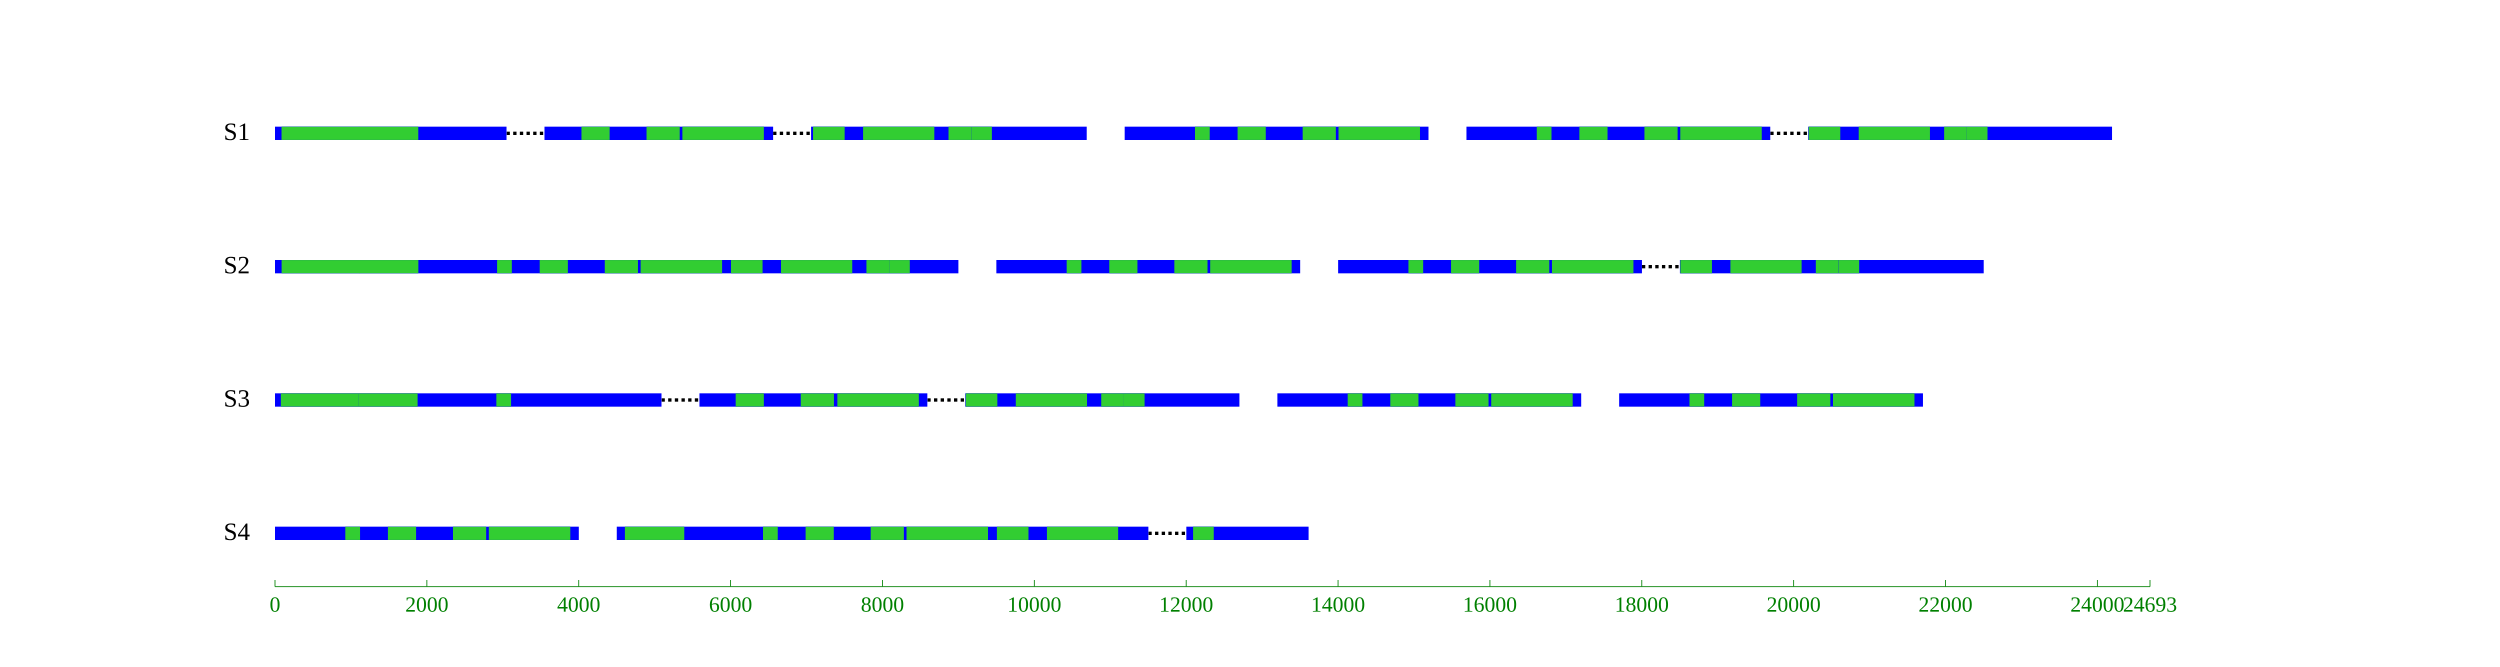
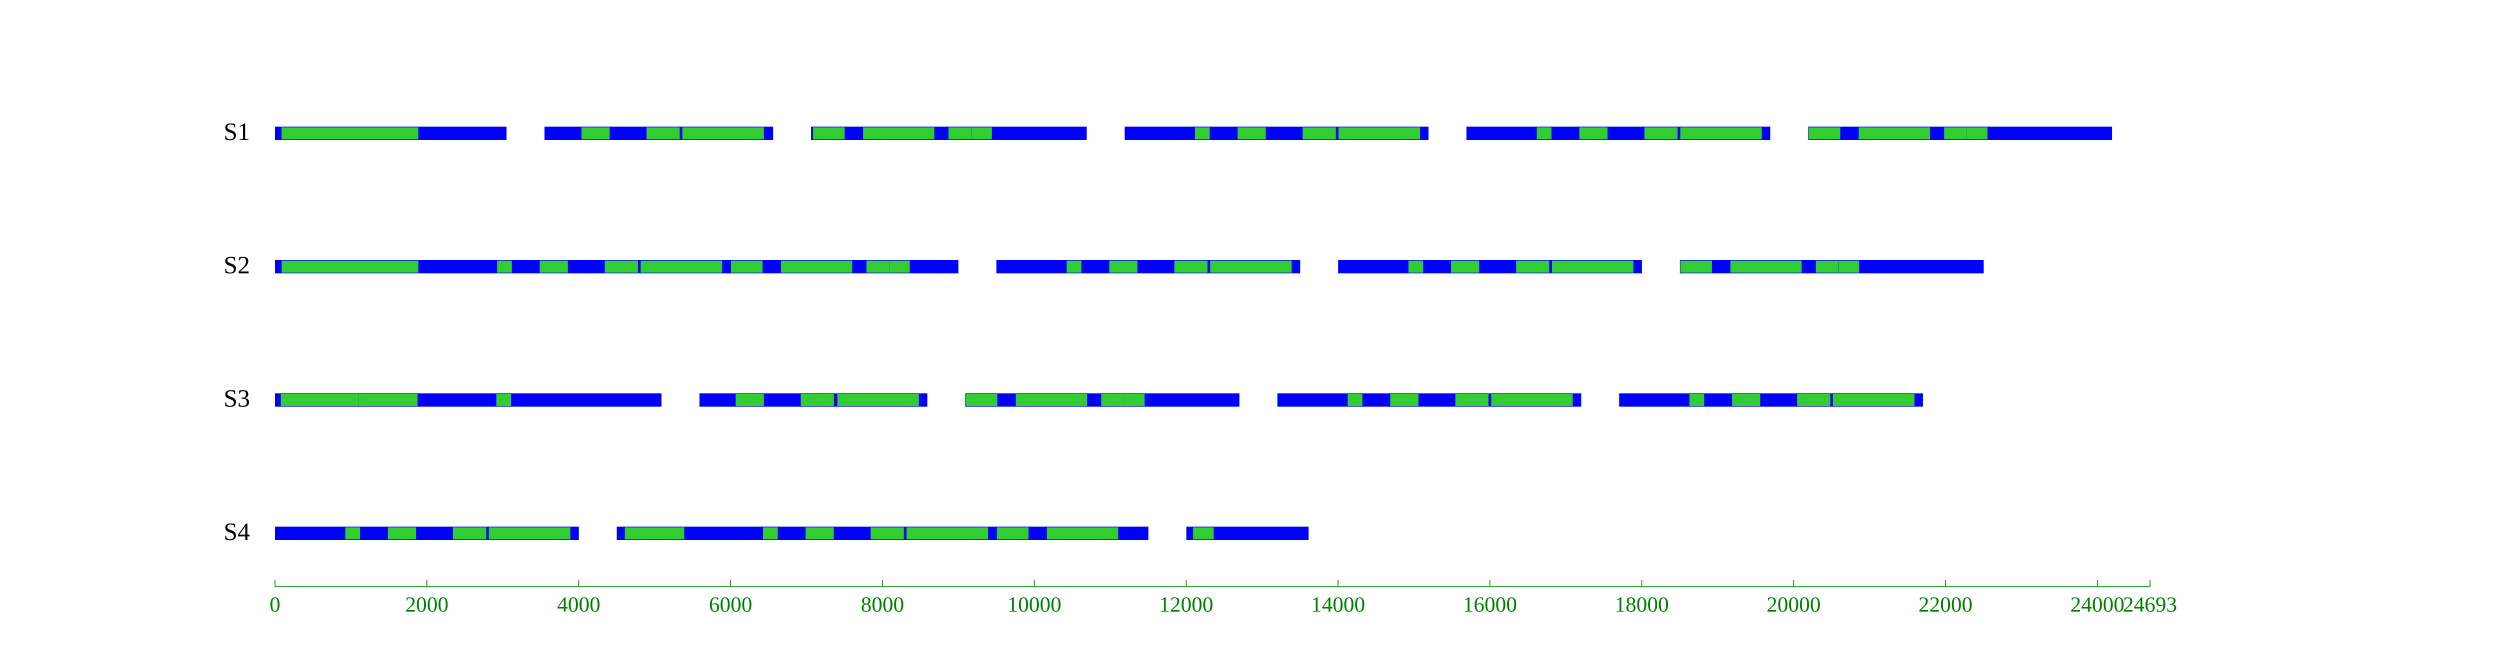
<svg xmlns="http://www.w3.org/2000/svg" version="1.1" width="1500" height="400">
  <text x="150" y="84" font-size="15px" fill="black" text-anchor="end">S1</text>
-   <g fill="none" stroke="black" stroke-width="2">
-     <path stroke-dasharray="2,2" d="M303.911,80 L326.463,80" />
-   </g>
-   <g fill="none" stroke="black" stroke-width="2">
-     <path stroke-dasharray="2,2" d="M463.87,80 L486.422,80" />
-   </g>
-   <g fill="none" stroke="black" stroke-width="2">
-     <path stroke-dasharray="2,2" d="M1062.157,80 L1084.709,80" />
-   </g>
  <text x="150" y="164" font-size="15px" fill="black" text-anchor="end">S2</text>
-   <g fill="none" stroke="black" stroke-width="2">
-     <path stroke-dasharray="2,2" d="M985.162,160 L1007.714,160" />
-   </g>
  <text x="150" y="244" font-size="15px" fill="black" text-anchor="end">S3</text>
-   <g fill="none" stroke="black" stroke-width="2">
-     <path stroke-dasharray="2,2" d="M396.898,240 L419.45,240" />
-   </g>
-   <g fill="none" stroke="black" stroke-width="2">
-     <path stroke-dasharray="2,2" d="M556.401,240 L578.953,240" />
-   </g>
  <text x="150" y="324" font-size="15px" fill="black" text-anchor="end">S4</text>
-   <g fill="none" stroke="black" stroke-width="2">
-     <path stroke-dasharray="2,2" d="M689.025,320 L711.577,320" />
-   </g>
  <line x1="165" y1="352" x2="1290" y2="352" style="stroke:green;stroke-width:0.5" />
  <line x1="165" y1="348" x2="165" y2="352" style="stroke:green;stroke-width:0.5;opacity:1" />
  <text x="165" y="367" font-size="13px" fill="green" text-anchor="middle" font-family="Times New Roman">0</text>
  <line x1="256.119" y1="348" x2="256.119" y2="352" style="stroke:green;stroke-width:0.5;opacity:1" />
  <text x="256.119" y="367" font-size="13px" fill="green" text-anchor="middle" font-family="Times New Roman">2000</text>
  <line x1="347.238" y1="348" x2="347.238" y2="352" style="stroke:green;stroke-width:0.5;opacity:1" />
  <text x="347.238" y="367" font-size="13px" fill="green" text-anchor="middle" font-family="Times New Roman">4000</text>
  <line x1="438.357" y1="348" x2="438.357" y2="352" style="stroke:green;stroke-width:0.5;opacity:1" />
  <text x="438.357" y="367" font-size="13px" fill="green" text-anchor="middle" font-family="Times New Roman">6000</text>
  <line x1="529.476" y1="348" x2="529.476" y2="352" style="stroke:green;stroke-width:0.5;opacity:1" />
  <text x="529.476" y="367" font-size="13px" fill="green" text-anchor="middle" font-family="Times New Roman">8000</text>
  <line x1="620.595" y1="348" x2="620.595" y2="352" style="stroke:green;stroke-width:0.5;opacity:1" />
  <text x="620.595" y="367" font-size="13px" fill="green" text-anchor="middle" font-family="Times New Roman">10000</text>
  <line x1="711.714" y1="348" x2="711.714" y2="352" style="stroke:green;stroke-width:0.5;opacity:1" />
  <text x="711.714" y="367" font-size="13px" fill="green" text-anchor="middle" font-family="Times New Roman">12000</text>
  <line x1="802.833" y1="348" x2="802.833" y2="352" style="stroke:green;stroke-width:0.5;opacity:1" />
  <text x="802.833" y="367" font-size="13px" fill="green" text-anchor="middle" font-family="Times New Roman">14000</text>
  <line x1="893.952" y1="348" x2="893.952" y2="352" style="stroke:green;stroke-width:0.5;opacity:1" />
  <text x="893.952" y="367" font-size="13px" fill="green" text-anchor="middle" font-family="Times New Roman">16000</text>
  <line x1="985.07" y1="348" x2="985.07" y2="352" style="stroke:green;stroke-width:0.5;opacity:1" />
  <text x="985.07" y="367" font-size="13px" fill="green" text-anchor="middle" font-family="Times New Roman">18000</text>
  <line x1="1076.189" y1="348" x2="1076.189" y2="352" style="stroke:green;stroke-width:0.5;opacity:1" />
  <text x="1076.189" y="367" font-size="13px" fill="green" text-anchor="middle" font-family="Times New Roman">20000</text>
  <line x1="1167.308" y1="348" x2="1167.308" y2="352" style="stroke:green;stroke-width:0.5;opacity:1" />
  <text x="1167.308" y="367" font-size="13px" fill="green" text-anchor="middle" font-family="Times New Roman">22000</text>
  <line x1="1258.427" y1="348" x2="1258.427" y2="352" style="stroke:green;stroke-width:0.5;opacity:1" />
  <text x="1258.427" y="367" font-size="13px" fill="green" text-anchor="middle" font-family="Times New Roman">24000</text>
  <line x1="1290" y1="348" x2="1290" y2="352" style="stroke:green;stroke-width:0.5;opacity:1" />
  <text x="1290" y="367" font-size="13px" fill="green" text-anchor="middle" font-family="Times New Roman">24693</text>
  <rect x="165" y="76" width="138.911" height="8" style="fill:blue" />
  <rect x="326.691" y="76" width="137.18" height="8" style="fill:blue" />
  <rect x="486.65" y="76" width="165.381" height="8" style="fill:blue" />
  <rect x="674.81" y="76" width="182.283" height="8" style="fill:blue" />
  <rect x="879.874" y="76" width="182.283" height="8" style="fill:blue" />
  <rect x="1084.937" y="76" width="182.283" height="8" style="fill:blue" />
  <rect x="165" y="156" width="410.035" height="8" style="fill:blue" />
  <rect x="597.815" y="156" width="182.283" height="8" style="fill:blue" />
  <rect x="802.878" y="156" width="182.283" height="8" style="fill:blue" />
  <rect x="1007.941" y="156" width="182.283" height="8" style="fill:blue" />
  <rect x="165" y="236" width="231.898" height="8" style="fill:blue" />
  <rect x="419.677" y="236" width="136.724" height="8" style="fill:blue" />
  <rect x="579.181" y="236" width="164.47" height="8" style="fill:blue" />
  <rect x="766.431" y="236" width="182.283" height="8" style="fill:blue" />
  <rect x="971.494" y="236" width="182.283" height="8" style="fill:blue" />
  <rect x="165" y="316" width="182.283" height="8" style="fill:blue" />
  <rect x="370.063" y="316" width="318.962" height="8" style="fill:blue" />
  <rect x="711.805" y="316" width="73.351" height="8" style="fill:blue" />
  <g style="fill:none">
-     <polygon points="168.918,76.04 168.918,83.96 215.48,83.96 215.48,76.04 " style="fill:rgb(50,205,50);stroke:purple;stroke-width:0" />
-   </g>
-   <g style="fill:none">
-     <polygon points="215.343,76.04 215.343,83.96 250.971,83.96 250.971,76.04 " style="fill:rgb(50,205,50);stroke:purple;stroke-width:0" />
-   </g>
-   <g style="fill:none">
-     <polygon points="348.878,76.04 348.878,83.96 365.781,83.96 365.781,76.04 " style="fill:rgb(50,205,50);stroke:purple;stroke-width:0" />
-   </g>
-   <g style="fill:none">
-     <polygon points="387.922,76.04 387.922,83.96 407.832,83.96 407.832,76.04 " style="fill:rgb(50,205,50);stroke:purple;stroke-width:0" />
-   </g>
-   <g style="fill:none">
-     <polygon points="409.427,76.04 409.427,83.96 458.312,83.96 458.312,76.04 " style="fill:rgb(50,205,50);stroke:purple;stroke-width:0" />
-   </g>
-   <g style="fill:none">
-     <polygon points="487.834,76.04 487.834,83.96 506.787,83.96 506.787,76.04 " style="fill:rgb(50,205,50);stroke:purple;stroke-width:0" />
-   </g>
-   <g style="fill:none">
-     <polygon points="517.858,76.04 517.858,83.96 560.593,83.96 560.593,76.04 " style="fill:rgb(50,205,50);stroke:purple;stroke-width:0" />
-   </g>
-   <g style="fill:none">
-     <polygon points="569.113,76.04 569.113,83.96 582.735,83.96 582.735,76.04 " style="fill:rgb(50,205,50);stroke:purple;stroke-width:0" />
-   </g>
-   <g style="fill:none">
-     <polygon points="582.735,76.04 582.735,83.96 595.127,83.96 595.127,76.04 " style="fill:rgb(50,205,50);stroke:purple;stroke-width:0" />
-   </g>
-   <g style="fill:none">
-     <polygon points="716.999,76.04 716.999,83.96 725.837,83.96 725.837,76.04 " style="fill:rgb(50,205,50);stroke:purple;stroke-width:0" />
-   </g>
-   <g style="fill:none">
-     <polygon points="742.557,76.04 742.557,83.96 759.46,83.96 759.46,76.04 " style="fill:rgb(50,205,50);stroke:purple;stroke-width:0" />
-   </g>
-   <g style="fill:none">
-     <polygon points="781.602,76.04 781.602,83.96 801.511,83.96 801.511,76.04 " style="fill:rgb(50,205,50);stroke:purple;stroke-width:0" />
-   </g>
-   <g style="fill:none">
-     <polygon points="803.106,76.04 803.106,83.96 851.991,83.96 851.991,76.04 " style="fill:rgb(50,205,50);stroke:purple;stroke-width:0" />
-   </g>
-   <g style="fill:none">
-     <polygon points="922.062,76.04 922.062,83.96 930.9,83.96 930.9,76.04 " style="fill:rgb(50,205,50);stroke:purple;stroke-width:0" />
-   </g>
-   <g style="fill:none">
-     <polygon points="947.621,76.04 947.621,83.96 964.523,83.96 964.523,76.04 " style="fill:rgb(50,205,50);stroke:purple;stroke-width:0" />
-   </g>
-   <g style="fill:none">
-     <polygon points="986.665,76.04 986.665,83.96 1006.575,83.96 1006.575,76.04 " style="fill:rgb(50,205,50);stroke:purple;stroke-width:0" />
-   </g>
-   <g style="fill:none">
-     <polygon points="1008.169,76.04 1008.169,83.96 1057.054,83.96 1057.054,76.04 " style="fill:rgb(50,205,50);stroke:purple;stroke-width:0" />
-   </g>
-   <g style="fill:none">
-     <polygon points="1085.21,76.04 1085.21,83.96 1104.163,83.96 1104.163,76.04 " style="fill:rgb(50,205,50);stroke:purple;stroke-width:0" />
-   </g>
-   <g style="fill:none">
-     <polygon points="1115.234,76.04 1115.234,83.96 1157.969,83.96 1157.969,76.04 " style="fill:rgb(50,205,50);stroke:purple;stroke-width:0" />
-   </g>
-   <g style="fill:none">
-     <polygon points="1166.488,76.04 1166.488,83.96 1180.111,83.96 1180.111,76.04 " style="fill:rgb(50,205,50);stroke:purple;stroke-width:0" />
-   </g>
-   <g style="fill:none">
-     <polygon points="1180.111,76.04 1180.111,83.96 1192.503,83.96 1192.503,76.04 " style="fill:rgb(50,205,50);stroke:purple;stroke-width:0" />
-   </g>
-   <g style="fill:none">
-     <polygon points="168.964,156.04 168.964,163.96 215.525,163.96 215.525,156.04 " style="fill:rgb(50,205,50);stroke:purple;stroke-width:0" />
-   </g>
-   <g style="fill:none">
-     <polygon points="215.389,156.04 215.389,163.96 251.016,163.96 251.016,156.04 " style="fill:rgb(50,205,50);stroke:purple;stroke-width:0" />
-   </g>
-   <g style="fill:none">
-     <polygon points="298.261,156.04 298.261,163.96 307.1,163.96 307.1,156.04 " style="fill:rgb(50,205,50);stroke:purple;stroke-width:0" />
-   </g>
-   <g style="fill:none">
-     <polygon points="323.82,156.04 323.82,163.96 340.723,163.96 340.723,156.04 " style="fill:rgb(50,205,50);stroke:purple;stroke-width:0" />
-   </g>
-   <g style="fill:none">
-     <polygon points="362.865,156.04 362.865,163.96 382.774,163.96 382.774,156.04 " style="fill:rgb(50,205,50);stroke:purple;stroke-width:0" />
-   </g>
-   <g style="fill:none">
-     <polygon points="384.369,156.04 384.369,163.96 433.254,163.96 433.254,156.04 " style="fill:rgb(50,205,50);stroke:purple;stroke-width:0" />
-   </g>
-   <g style="fill:none">
-     <polygon points="438.585,156.04 438.585,163.96 457.537,163.96 457.537,156.04 " style="fill:rgb(50,205,50);stroke:purple;stroke-width:0" />
-   </g>
-   <g style="fill:none">
-     <polygon points="468.608,156.04 468.608,163.96 511.343,163.96 511.343,156.04 " style="fill:rgb(50,205,50);stroke:purple;stroke-width:0" />
-   </g>
-   <g style="fill:none">
-     <polygon points="519.863,156.04 519.863,163.96 533.485,163.96 533.485,156.04 " style="fill:rgb(50,205,50);stroke:purple;stroke-width:0" />
-   </g>
-   <g style="fill:none">
-     <polygon points="533.485,156.04 533.485,163.96 545.877,163.96 545.877,156.04 " style="fill:rgb(50,205,50);stroke:purple;stroke-width:0" />
-   </g>
-   <g style="fill:none">
-     <polygon points="640.003,156.04 640.003,163.96 648.842,163.96 648.842,156.04 " style="fill:rgb(50,205,50);stroke:purple;stroke-width:0" />
-   </g>
-   <g style="fill:none">
-     <polygon points="665.562,156.04 665.562,163.96 682.464,163.96 682.464,156.04 " style="fill:rgb(50,205,50);stroke:purple;stroke-width:0" />
-   </g>
-   <g style="fill:none">
-     <polygon points="704.606,156.04 704.606,163.96 724.516,163.96 724.516,156.04 " style="fill:rgb(50,205,50);stroke:purple;stroke-width:0" />
-   </g>
-   <g style="fill:none">
-     <polygon points="726.11,156.04 726.11,163.96 774.996,163.96 774.996,156.04 " style="fill:rgb(50,205,50);stroke:purple;stroke-width:0" />
-   </g>
-   <g style="fill:none">
-     <polygon points="845.066,156.04 845.066,163.96 853.905,163.96 853.905,156.04 " style="fill:rgb(50,205,50);stroke:purple;stroke-width:0" />
-   </g>
-   <g style="fill:none">
-     <polygon points="870.625,156.04 870.625,163.96 887.528,163.96 887.528,156.04 " style="fill:rgb(50,205,50);stroke:purple;stroke-width:0" />
-   </g>
-   <g style="fill:none">
-     <polygon points="909.67,156.04 909.67,163.96 929.579,163.96 929.579,156.04 " style="fill:rgb(50,205,50);stroke:purple;stroke-width:0" />
-   </g>
-   <g style="fill:none">
-     <polygon points="931.174,156.04 931.174,163.96 980.059,163.96 980.059,156.04 " style="fill:rgb(50,205,50);stroke:purple;stroke-width:0" />
-   </g>
-   <g style="fill:none">
-     <polygon points="1008.215,156.04 1008.215,163.96 1027.167,163.96 1027.167,156.04 " style="fill:rgb(50,205,50);stroke:purple;stroke-width:0" />
-   </g>
-   <g style="fill:none">
-     <polygon points="1038.238,156.04 1038.238,163.96 1080.973,163.96 1080.973,156.04 " style="fill:rgb(50,205,50);stroke:purple;stroke-width:0" />
-   </g>
-   <g style="fill:none">
-     <polygon points="1089.493,156.04 1089.493,163.96 1103.115,163.96 1103.115,156.04 " style="fill:rgb(50,205,50);stroke:purple;stroke-width:0" />
-   </g>
-   <g style="fill:none">
-     <polygon points="1103.115,156.04 1103.115,163.96 1115.507,163.96 1115.507,156.04 " style="fill:rgb(50,205,50);stroke:purple;stroke-width:0" />
-   </g>
-   <g style="fill:none">
-     <polygon points="168.508,236.04 168.508,243.96 215.07,243.96 215.07,236.04 " style="fill:rgb(50,205,50);stroke:purple;stroke-width:0" />
-   </g>
-   <g style="fill:none">
-     <polygon points="214.933,236.04 214.933,243.96 250.561,243.96 250.561,236.04 " style="fill:rgb(50,205,50);stroke:purple;stroke-width:0" />
-   </g>
-   <g style="fill:none">
-     <polygon points="297.806,236.04 297.806,243.96 306.644,243.96 306.644,236.04 " style="fill:rgb(50,205,50);stroke:purple;stroke-width:0" />
-   </g>
-   <g style="fill:none">
-     <polygon points="441.409,236.04 441.409,243.96 458.312,243.96 458.312,236.04 " style="fill:rgb(50,205,50);stroke:purple;stroke-width:0" />
-   </g>
-   <g style="fill:none">
-     <polygon points="480.454,236.04 480.454,243.96 500.363,243.96 500.363,236.04 " style="fill:rgb(50,205,50);stroke:purple;stroke-width:0" />
-   </g>
-   <g style="fill:none">
-     <polygon points="502.413,236.04 502.413,243.96 551.299,243.96 551.299,236.04 " style="fill:rgb(50,205,50);stroke:purple;stroke-width:0" />
-   </g>
-   <g style="fill:none">
-     <polygon points="579.455,236.04 579.455,243.96 598.407,243.96 598.407,236.04 " style="fill:rgb(50,205,50);stroke:purple;stroke-width:0" />
-   </g>
-   <g style="fill:none">
-     <polygon points="609.478,236.04 609.478,243.96 652.213,243.96 652.213,236.04 " style="fill:rgb(50,205,50);stroke:purple;stroke-width:0" />
-   </g>
-   <g style="fill:none">
-     <polygon points="660.733,236.04 660.733,243.96 674.355,243.96 674.355,236.04 " style="fill:rgb(50,205,50);stroke:purple;stroke-width:0" />
-   </g>
-   <g style="fill:none">
-     <polygon points="674.355,236.04 674.355,243.96 686.747,243.96 686.747,236.04 " style="fill:rgb(50,205,50);stroke:purple;stroke-width:0" />
-   </g>
-   <g style="fill:none">
-     <polygon points="808.619,236.04 808.619,243.96 817.457,243.96 817.457,236.04 " style="fill:rgb(50,205,50);stroke:purple;stroke-width:0" />
-   </g>
-   <g style="fill:none">
-     <polygon points="834.177,236.04 834.177,243.96 851.08,243.96 851.08,236.04 " style="fill:rgb(50,205,50);stroke:purple;stroke-width:0" />
-   </g>
-   <g style="fill:none">
-     <polygon points="873.222,236.04 873.222,243.96 893.131,243.96 893.131,236.04 " style="fill:rgb(50,205,50);stroke:purple;stroke-width:0" />
-   </g>
-   <g style="fill:none">
-     <polygon points="894.726,236.04 894.726,243.96 943.611,243.96 943.611,236.04 " style="fill:rgb(50,205,50);stroke:purple;stroke-width:0" />
-   </g>
-   <g style="fill:none">
-     <polygon points="1013.682,236.04 1013.682,243.96 1022.52,243.96 1022.52,236.04 " style="fill:rgb(50,205,50);stroke:purple;stroke-width:0" />
-   </g>
-   <g style="fill:none">
-     <polygon points="1039.241,236.04 1039.241,243.96 1056.143,243.96 1056.143,236.04 " style="fill:rgb(50,205,50);stroke:purple;stroke-width:0" />
-   </g>
-   <g style="fill:none">
-     <polygon points="1078.285,236.04 1078.285,243.96 1098.195,243.96 1098.195,236.04 " style="fill:rgb(50,205,50);stroke:purple;stroke-width:0" />
-   </g>
-   <g style="fill:none">
-     <polygon points="1099.789,236.04 1099.789,243.96 1148.675,243.96 1148.675,236.04 " style="fill:rgb(50,205,50);stroke:purple;stroke-width:0" />
-   </g>
-   <g style="fill:none">
-     <polygon points="207.188,316.04 207.188,323.96 216.027,323.96 216.027,316.04 " style="fill:rgb(50,205,50);stroke:purple;stroke-width:0" />
-   </g>
-   <g style="fill:none">
-     <polygon points="232.747,316.04 232.747,323.96 249.649,323.96 249.649,316.04 " style="fill:rgb(50,205,50);stroke:purple;stroke-width:0" />
-   </g>
-   <g style="fill:none">
-     <polygon points="271.791,316.04 271.791,323.96 291.701,323.96 291.701,316.04 " style="fill:rgb(50,205,50);stroke:purple;stroke-width:0" />
-   </g>
-   <g style="fill:none">
-     <polygon points="293.295,316.04 293.295,323.96 342.181,323.96 342.181,316.04 " style="fill:rgb(50,205,50);stroke:purple;stroke-width:0" />
-   </g>
-   <g style="fill:none">
-     <polygon points="374.938,316.04 374.938,323.96 410.566,323.96 410.566,316.04 " style="fill:rgb(50,205,50);stroke:purple;stroke-width:0" />
-   </g>
-   <g style="fill:none">
-     <polygon points="457.811,316.04 457.811,323.96 466.649,323.96 466.649,316.04 " style="fill:rgb(50,205,50);stroke:purple;stroke-width:0" />
-   </g>
-   <g style="fill:none">
-     <polygon points="483.37,316.04 483.37,323.96 500.272,323.96 500.272,316.04 " style="fill:rgb(50,205,50);stroke:purple;stroke-width:0" />
-   </g>
-   <g style="fill:none">
-     <polygon points="522.414,316.04 522.414,323.96 542.324,323.96 542.324,316.04 " style="fill:rgb(50,205,50);stroke:purple;stroke-width:0" />
-   </g>
-   <g style="fill:none">
-     <polygon points="543.918,316.04 543.918,323.96 592.803,323.96 592.803,316.04 " style="fill:rgb(50,205,50);stroke:purple;stroke-width:0" />
-   </g>
-   <g style="fill:none">
-     <polygon points="598.134,316.04 598.134,323.96 617.087,323.96 617.087,316.04 " style="fill:rgb(50,205,50);stroke:purple;stroke-width:0" />
-   </g>
-   <g style="fill:none">
-     <polygon points="628.158,316.04 628.158,323.96 670.892,323.96 670.892,316.04 " style="fill:rgb(50,205,50);stroke:purple;stroke-width:0" />
-   </g>
-   <g style="fill:none">
-     <polygon points="715.86,316.04 715.86,323.96 728.252,323.96 728.252,316.04 " style="fill:rgb(50,205,50);stroke:purple;stroke-width:0" />
+     <polygon points="168.918,76.4 168.918,83.6 215.48,83.6 215.48,76.4 " style="fill:rgb(50,205,50);stroke:purple;stroke-width:0" />
+   </g>
+   <g style="fill:none">
+     <polygon points="215.343,76.4 215.343,83.6 250.971,83.6 250.971,76.4 " style="fill:rgb(50,205,50);stroke:purple;stroke-width:0" />
+   </g>
+   <g style="fill:none">
+     <polygon points="348.878,76.4 348.878,83.6 365.781,83.6 365.781,76.4 " style="fill:rgb(50,205,50);stroke:purple;stroke-width:0" />
+   </g>
+   <g style="fill:none">
+     <polygon points="387.922,76.4 387.922,83.6 407.832,83.6 407.832,76.4 " style="fill:rgb(50,205,50);stroke:purple;stroke-width:0" />
+   </g>
+   <g style="fill:none">
+     <polygon points="409.427,76.4 409.427,83.6 458.312,83.6 458.312,76.4 " style="fill:rgb(50,205,50);stroke:purple;stroke-width:0" />
+   </g>
+   <g style="fill:none">
+     <polygon points="487.834,76.4 487.834,83.6 506.787,83.6 506.787,76.4 " style="fill:rgb(50,205,50);stroke:purple;stroke-width:0" />
+   </g>
+   <g style="fill:none">
+     <polygon points="517.858,76.4 517.858,83.6 560.593,83.6 560.593,76.4 " style="fill:rgb(50,205,50);stroke:purple;stroke-width:0" />
+   </g>
+   <g style="fill:none">
+     <polygon points="569.113,76.4 569.113,83.6 582.735,83.6 582.735,76.4 " style="fill:rgb(50,205,50);stroke:purple;stroke-width:0" />
+   </g>
+   <g style="fill:none">
+     <polygon points="582.735,76.4 582.735,83.6 595.127,83.6 595.127,76.4 " style="fill:rgb(50,205,50);stroke:purple;stroke-width:0" />
+   </g>
+   <g style="fill:none">
+     <polygon points="716.999,76.4 716.999,83.6 725.837,83.6 725.837,76.4 " style="fill:rgb(50,205,50);stroke:purple;stroke-width:0" />
+   </g>
+   <g style="fill:none">
+     <polygon points="742.557,76.4 742.557,83.6 759.46,83.6 759.46,76.4 " style="fill:rgb(50,205,50);stroke:purple;stroke-width:0" />
+   </g>
+   <g style="fill:none">
+     <polygon points="781.602,76.4 781.602,83.6 801.511,83.6 801.511,76.4 " style="fill:rgb(50,205,50);stroke:purple;stroke-width:0" />
+   </g>
+   <g style="fill:none">
+     <polygon points="803.106,76.4 803.106,83.6 851.991,83.6 851.991,76.4 " style="fill:rgb(50,205,50);stroke:purple;stroke-width:0" />
+   </g>
+   <g style="fill:none">
+     <polygon points="922.062,76.4 922.062,83.6 930.9,83.6 930.9,76.4 " style="fill:rgb(50,205,50);stroke:purple;stroke-width:0" />
+   </g>
+   <g style="fill:none">
+     <polygon points="947.621,76.4 947.621,83.6 964.523,83.6 964.523,76.4 " style="fill:rgb(50,205,50);stroke:purple;stroke-width:0" />
+   </g>
+   <g style="fill:none">
+     <polygon points="986.665,76.4 986.665,83.6 1006.575,83.6 1006.575,76.4 " style="fill:rgb(50,205,50);stroke:purple;stroke-width:0" />
+   </g>
+   <g style="fill:none">
+     <polygon points="1008.169,76.4 1008.169,83.6 1057.054,83.6 1057.054,76.4 " style="fill:rgb(50,205,50);stroke:purple;stroke-width:0" />
+   </g>
+   <g style="fill:none">
+     <polygon points="1085.21,76.4 1085.21,83.6 1104.163,83.6 1104.163,76.4 " style="fill:rgb(50,205,50);stroke:purple;stroke-width:0" />
+   </g>
+   <g style="fill:none">
+     <polygon points="1115.234,76.4 1115.234,83.6 1157.969,83.6 1157.969,76.4 " style="fill:rgb(50,205,50);stroke:purple;stroke-width:0" />
+   </g>
+   <g style="fill:none">
+     <polygon points="1166.488,76.4 1166.488,83.6 1180.111,83.6 1180.111,76.4 " style="fill:rgb(50,205,50);stroke:purple;stroke-width:0" />
+   </g>
+   <g style="fill:none">
+     <polygon points="1180.111,76.4 1180.111,83.6 1192.503,83.6 1192.503,76.4 " style="fill:rgb(50,205,50);stroke:purple;stroke-width:0" />
+   </g>
+   <g style="fill:none">
+     <polygon points="168.964,156.4 168.964,163.6 215.525,163.6 215.525,156.4 " style="fill:rgb(50,205,50);stroke:purple;stroke-width:0" />
+   </g>
+   <g style="fill:none">
+     <polygon points="215.389,156.4 215.389,163.6 251.016,163.6 251.016,156.4 " style="fill:rgb(50,205,50);stroke:purple;stroke-width:0" />
+   </g>
+   <g style="fill:none">
+     <polygon points="298.261,156.4 298.261,163.6 307.1,163.6 307.1,156.4 " style="fill:rgb(50,205,50);stroke:purple;stroke-width:0" />
+   </g>
+   <g style="fill:none">
+     <polygon points="323.82,156.4 323.82,163.6 340.723,163.6 340.723,156.4 " style="fill:rgb(50,205,50);stroke:purple;stroke-width:0" />
+   </g>
+   <g style="fill:none">
+     <polygon points="362.865,156.4 362.865,163.6 382.774,163.6 382.774,156.4 " style="fill:rgb(50,205,50);stroke:purple;stroke-width:0" />
+   </g>
+   <g style="fill:none">
+     <polygon points="384.369,156.4 384.369,163.6 433.254,163.6 433.254,156.4 " style="fill:rgb(50,205,50);stroke:purple;stroke-width:0" />
+   </g>
+   <g style="fill:none">
+     <polygon points="438.585,156.4 438.585,163.6 457.537,163.6 457.537,156.4 " style="fill:rgb(50,205,50);stroke:purple;stroke-width:0" />
+   </g>
+   <g style="fill:none">
+     <polygon points="468.608,156.4 468.608,163.6 511.343,163.6 511.343,156.4 " style="fill:rgb(50,205,50);stroke:purple;stroke-width:0" />
+   </g>
+   <g style="fill:none">
+     <polygon points="519.863,156.4 519.863,163.6 533.485,163.6 533.485,156.4 " style="fill:rgb(50,205,50);stroke:purple;stroke-width:0" />
+   </g>
+   <g style="fill:none">
+     <polygon points="533.485,156.4 533.485,163.6 545.877,163.6 545.877,156.4 " style="fill:rgb(50,205,50);stroke:purple;stroke-width:0" />
+   </g>
+   <g style="fill:none">
+     <polygon points="640.003,156.4 640.003,163.6 648.842,163.6 648.842,156.4 " style="fill:rgb(50,205,50);stroke:purple;stroke-width:0" />
+   </g>
+   <g style="fill:none">
+     <polygon points="665.562,156.4 665.562,163.6 682.464,163.6 682.464,156.4 " style="fill:rgb(50,205,50);stroke:purple;stroke-width:0" />
+   </g>
+   <g style="fill:none">
+     <polygon points="704.606,156.4 704.606,163.6 724.516,163.6 724.516,156.4 " style="fill:rgb(50,205,50);stroke:purple;stroke-width:0" />
+   </g>
+   <g style="fill:none">
+     <polygon points="726.11,156.4 726.11,163.6 774.996,163.6 774.996,156.4 " style="fill:rgb(50,205,50);stroke:purple;stroke-width:0" />
+   </g>
+   <g style="fill:none">
+     <polygon points="845.066,156.4 845.066,163.6 853.905,163.6 853.905,156.4 " style="fill:rgb(50,205,50);stroke:purple;stroke-width:0" />
+   </g>
+   <g style="fill:none">
+     <polygon points="870.625,156.4 870.625,163.6 887.528,163.6 887.528,156.4 " style="fill:rgb(50,205,50);stroke:purple;stroke-width:0" />
+   </g>
+   <g style="fill:none">
+     <polygon points="909.67,156.4 909.67,163.6 929.579,163.6 929.579,156.4 " style="fill:rgb(50,205,50);stroke:purple;stroke-width:0" />
+   </g>
+   <g style="fill:none">
+     <polygon points="931.174,156.4 931.174,163.6 980.059,163.6 980.059,156.4 " style="fill:rgb(50,205,50);stroke:purple;stroke-width:0" />
+   </g>
+   <g style="fill:none">
+     <polygon points="1008.215,156.4 1008.215,163.6 1027.167,163.6 1027.167,156.4 " style="fill:rgb(50,205,50);stroke:purple;stroke-width:0" />
+   </g>
+   <g style="fill:none">
+     <polygon points="1038.238,156.4 1038.238,163.6 1080.973,163.6 1080.973,156.4 " style="fill:rgb(50,205,50);stroke:purple;stroke-width:0" />
+   </g>
+   <g style="fill:none">
+     <polygon points="1089.493,156.4 1089.493,163.6 1103.115,163.6 1103.115,156.4 " style="fill:rgb(50,205,50);stroke:purple;stroke-width:0" />
+   </g>
+   <g style="fill:none">
+     <polygon points="1103.115,156.4 1103.115,163.6 1115.507,163.6 1115.507,156.4 " style="fill:rgb(50,205,50);stroke:purple;stroke-width:0" />
+   </g>
+   <g style="fill:none">
+     <polygon points="168.508,236.4 168.508,243.6 215.07,243.6 215.07,236.4 " style="fill:rgb(50,205,50);stroke:purple;stroke-width:0" />
+   </g>
+   <g style="fill:none">
+     <polygon points="214.933,236.4 214.933,243.6 250.561,243.6 250.561,236.4 " style="fill:rgb(50,205,50);stroke:purple;stroke-width:0" />
+   </g>
+   <g style="fill:none">
+     <polygon points="297.806,236.4 297.806,243.6 306.644,243.6 306.644,236.4 " style="fill:rgb(50,205,50);stroke:purple;stroke-width:0" />
+   </g>
+   <g style="fill:none">
+     <polygon points="441.409,236.4 441.409,243.6 458.312,243.6 458.312,236.4 " style="fill:rgb(50,205,50);stroke:purple;stroke-width:0" />
+   </g>
+   <g style="fill:none">
+     <polygon points="480.454,236.4 480.454,243.6 500.363,243.6 500.363,236.4 " style="fill:rgb(50,205,50);stroke:purple;stroke-width:0" />
+   </g>
+   <g style="fill:none">
+     <polygon points="502.413,236.4 502.413,243.6 551.299,243.6 551.299,236.4 " style="fill:rgb(50,205,50);stroke:purple;stroke-width:0" />
+   </g>
+   <g style="fill:none">
+     <polygon points="579.455,236.4 579.455,243.6 598.407,243.6 598.407,236.4 " style="fill:rgb(50,205,50);stroke:purple;stroke-width:0" />
+   </g>
+   <g style="fill:none">
+     <polygon points="609.478,236.4 609.478,243.6 652.213,243.6 652.213,236.4 " style="fill:rgb(50,205,50);stroke:purple;stroke-width:0" />
+   </g>
+   <g style="fill:none">
+     <polygon points="660.733,236.4 660.733,243.6 674.355,243.6 674.355,236.4 " style="fill:rgb(50,205,50);stroke:purple;stroke-width:0" />
+   </g>
+   <g style="fill:none">
+     <polygon points="674.355,236.4 674.355,243.6 686.747,243.6 686.747,236.4 " style="fill:rgb(50,205,50);stroke:purple;stroke-width:0" />
+   </g>
+   <g style="fill:none">
+     <polygon points="808.619,236.4 808.619,243.6 817.457,243.6 817.457,236.4 " style="fill:rgb(50,205,50);stroke:purple;stroke-width:0" />
+   </g>
+   <g style="fill:none">
+     <polygon points="834.177,236.4 834.177,243.6 851.08,243.6 851.08,236.4 " style="fill:rgb(50,205,50);stroke:purple;stroke-width:0" />
+   </g>
+   <g style="fill:none">
+     <polygon points="873.222,236.4 873.222,243.6 893.131,243.6 893.131,236.4 " style="fill:rgb(50,205,50);stroke:purple;stroke-width:0" />
+   </g>
+   <g style="fill:none">
+     <polygon points="894.726,236.4 894.726,243.6 943.611,243.6 943.611,236.4 " style="fill:rgb(50,205,50);stroke:purple;stroke-width:0" />
+   </g>
+   <g style="fill:none">
+     <polygon points="1013.682,236.4 1013.682,243.6 1022.52,243.6 1022.52,236.4 " style="fill:rgb(50,205,50);stroke:purple;stroke-width:0" />
+   </g>
+   <g style="fill:none">
+     <polygon points="1039.241,236.4 1039.241,243.6 1056.143,243.6 1056.143,236.4 " style="fill:rgb(50,205,50);stroke:purple;stroke-width:0" />
+   </g>
+   <g style="fill:none">
+     <polygon points="1078.285,236.4 1078.285,243.6 1098.195,243.6 1098.195,236.4 " style="fill:rgb(50,205,50);stroke:purple;stroke-width:0" />
+   </g>
+   <g style="fill:none">
+     <polygon points="1099.789,236.4 1099.789,243.6 1148.675,243.6 1148.675,236.4 " style="fill:rgb(50,205,50);stroke:purple;stroke-width:0" />
+   </g>
+   <g style="fill:none">
+     <polygon points="207.188,316.4 207.188,323.6 216.027,323.6 216.027,316.4 " style="fill:rgb(50,205,50);stroke:purple;stroke-width:0" />
+   </g>
+   <g style="fill:none">
+     <polygon points="232.747,316.4 232.747,323.6 249.649,323.6 249.649,316.4 " style="fill:rgb(50,205,50);stroke:purple;stroke-width:0" />
+   </g>
+   <g style="fill:none">
+     <polygon points="271.791,316.4 271.791,323.6 291.701,323.6 291.701,316.4 " style="fill:rgb(50,205,50);stroke:purple;stroke-width:0" />
+   </g>
+   <g style="fill:none">
+     <polygon points="293.295,316.4 293.295,323.6 342.181,323.6 342.181,316.4 " style="fill:rgb(50,205,50);stroke:purple;stroke-width:0" />
+   </g>
+   <g style="fill:none">
+     <polygon points="374.938,316.4 374.938,323.6 410.566,323.6 410.566,316.4 " style="fill:rgb(50,205,50);stroke:purple;stroke-width:0" />
+   </g>
+   <g style="fill:none">
+     <polygon points="457.811,316.4 457.811,323.6 466.649,323.6 466.649,316.4 " style="fill:rgb(50,205,50);stroke:purple;stroke-width:0" />
+   </g>
+   <g style="fill:none">
+     <polygon points="483.37,316.4 483.37,323.6 500.272,323.6 500.272,316.4 " style="fill:rgb(50,205,50);stroke:purple;stroke-width:0" />
+   </g>
+   <g style="fill:none">
+     <polygon points="522.414,316.4 522.414,323.6 542.324,323.6 542.324,316.4 " style="fill:rgb(50,205,50);stroke:purple;stroke-width:0" />
+   </g>
+   <g style="fill:none">
+     <polygon points="543.918,316.4 543.918,323.6 592.803,323.6 592.803,316.4 " style="fill:rgb(50,205,50);stroke:purple;stroke-width:0" />
+   </g>
+   <g style="fill:none">
+     <polygon points="598.134,316.4 598.134,323.6 617.087,323.6 617.087,316.4 " style="fill:rgb(50,205,50);stroke:purple;stroke-width:0" />
+   </g>
+   <g style="fill:none">
+     <polygon points="628.158,316.4 628.158,323.6 670.892,323.6 670.892,316.4 " style="fill:rgb(50,205,50);stroke:purple;stroke-width:0" />
+   </g>
+   <g style="fill:none">
+     <polygon points="715.86,316.4 715.86,323.6 728.252,323.6 728.252,316.4 " style="fill:rgb(50,205,50);stroke:purple;stroke-width:0" />
  </g>
</svg>
